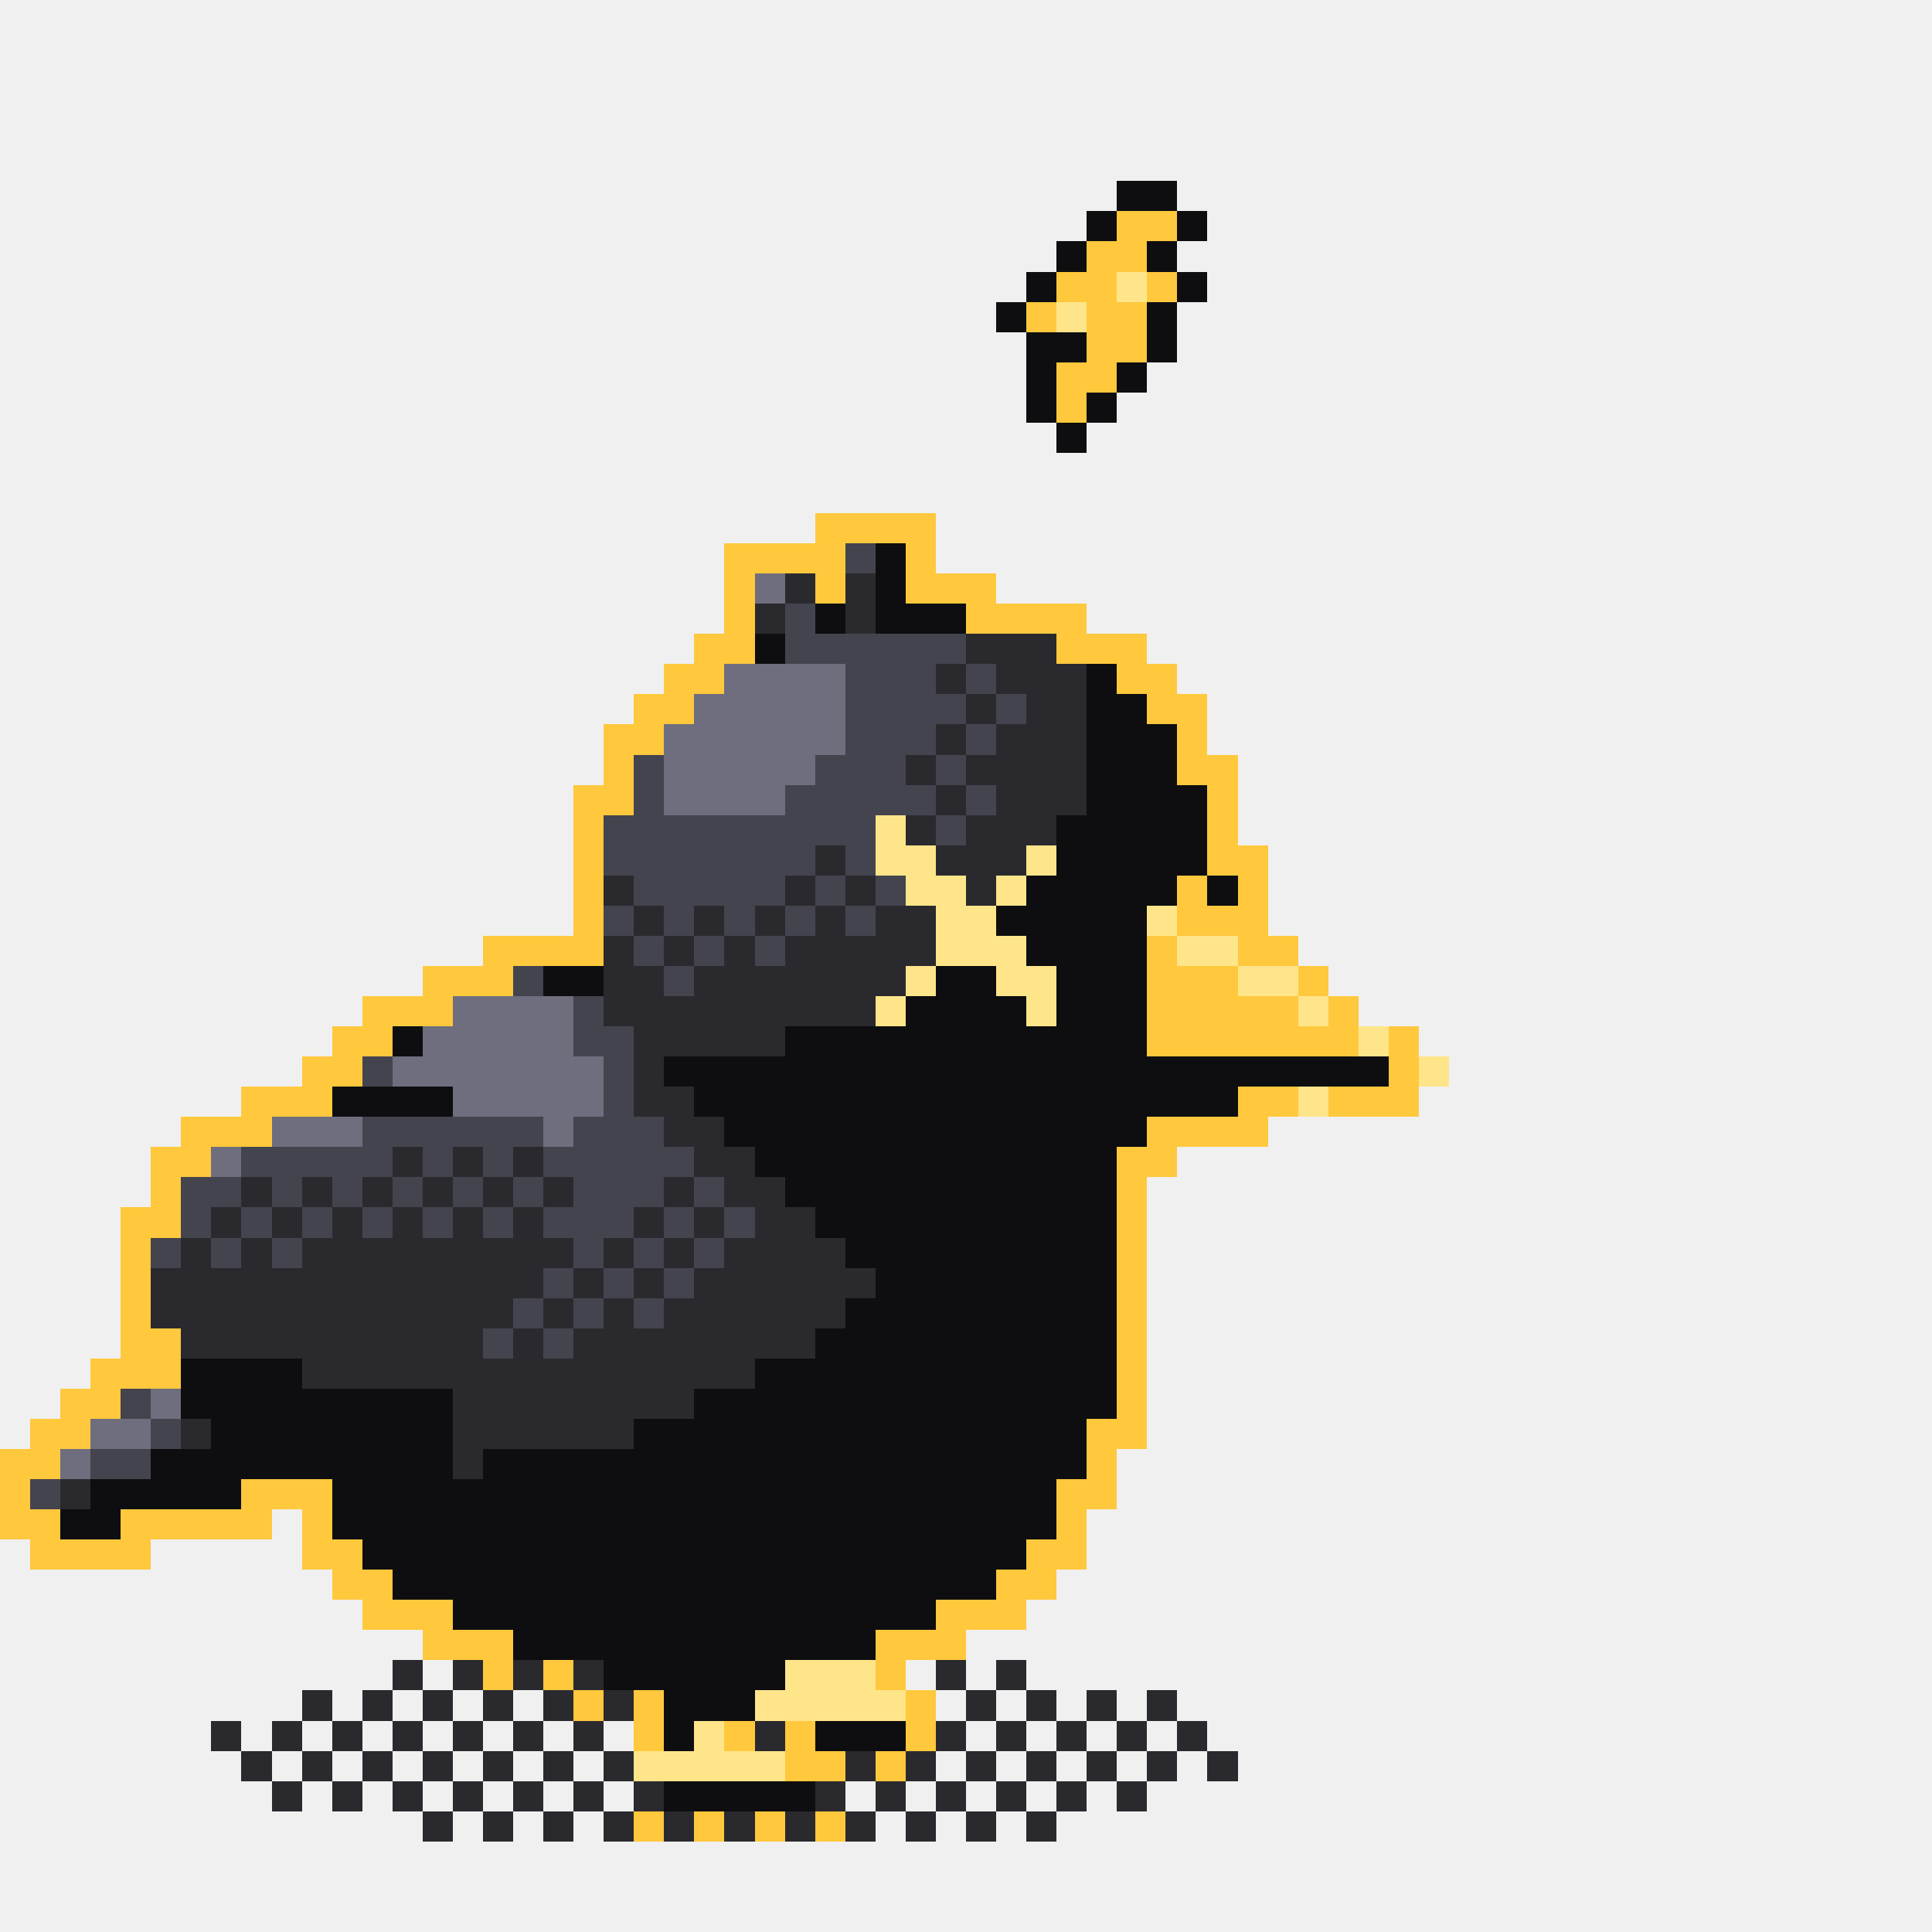
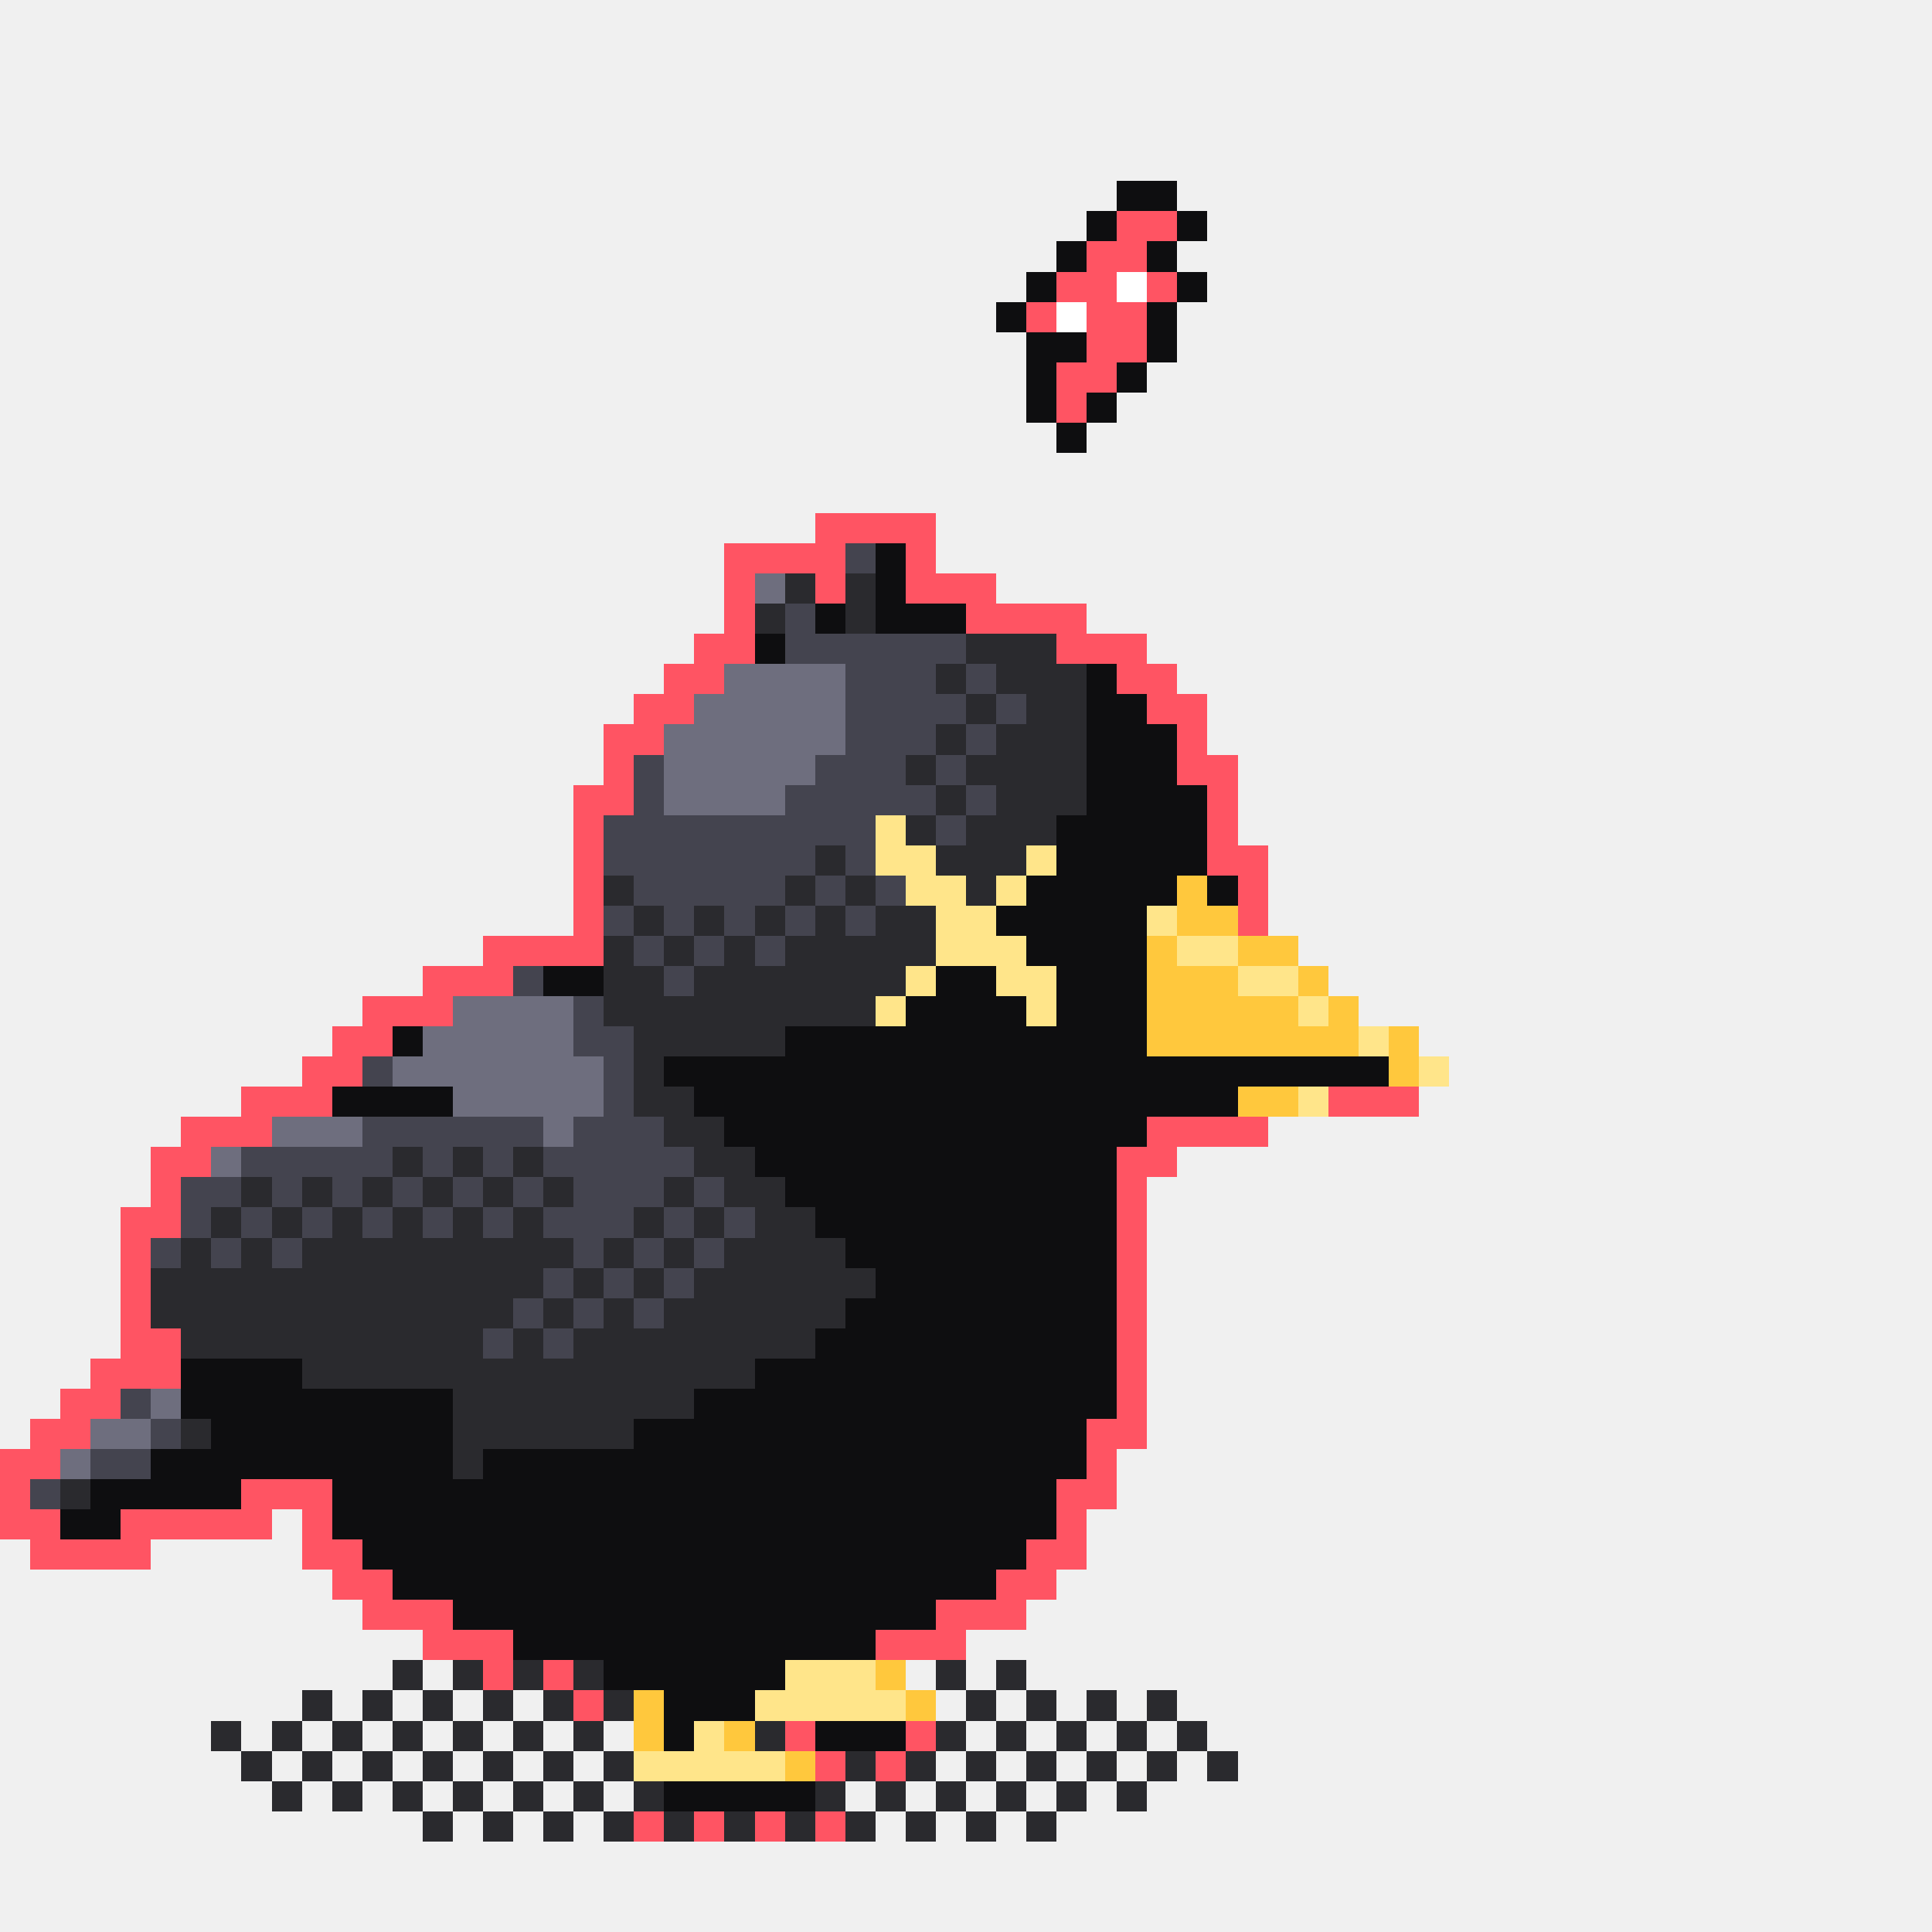
<svg xmlns="http://www.w3.org/2000/svg" viewBox="0 0 64 64" width="64" height="64" shape-rendering="crispEdges">
  <rect x="37" y="6" width="2" height="1" fill="#0E0E10" />
  <rect x="36" y="7" width="1" height="1" fill="#0E0E10" />
-   <rect x="37" y="7" width="2" height="1" fill="#FFC83D" />
+   <rect x="37" y="7" width="2" height="1" fill="#FF5463" />
  <rect x="39" y="7" width="1" height="1" fill="#0E0E10" />
  <rect x="35" y="8" width="1" height="1" fill="#0E0E10" />
-   <rect x="36" y="8" width="2" height="1" fill="#FFC83D" />
+   <rect x="36" y="8" width="2" height="1" fill="#FF5463" />
  <rect x="38" y="8" width="1" height="1" fill="#0E0E10" />
  <rect x="34" y="9" width="1" height="1" fill="#0E0E10" />
-   <rect x="35" y="9" width="2" height="1" fill="#FFC83D" />
-   <rect x="37" y="9" width="1" height="1" fill="#FFE58A" />
-   <rect x="38" y="9" width="1" height="1" fill="#FFC83D" />
+   <rect x="35" y="9" width="2" height="1" fill="#FF5463" />
+   <rect x="37" y="9" width="1" height="1" fill="#FFFFFF" />
+   <rect x="38" y="9" width="1" height="1" fill="#FF5463" />
  <rect x="39" y="9" width="1" height="1" fill="#0E0E10" />
  <rect x="33" y="10" width="1" height="1" fill="#0E0E10" />
-   <rect x="34" y="10" width="1" height="1" fill="#FFC83D" />
-   <rect x="35" y="10" width="1" height="1" fill="#FFE58A" />
-   <rect x="36" y="10" width="2" height="1" fill="#FFC83D" />
+   <rect x="34" y="10" width="1" height="1" fill="#FF5463" />
+   <rect x="35" y="10" width="1" height="1" fill="#FFFFFF" />
+   <rect x="36" y="10" width="2" height="1" fill="#FF5463" />
  <rect x="38" y="10" width="1" height="1" fill="#0E0E10" />
  <rect x="34" y="11" width="2" height="1" fill="#0E0E10" />
-   <rect x="36" y="11" width="2" height="1" fill="#FFC83D" />
+   <rect x="36" y="11" width="2" height="1" fill="#FF5463" />
  <rect x="38" y="11" width="1" height="1" fill="#0E0E10" />
  <rect x="34" y="12" width="1" height="1" fill="#0E0E10" />
-   <rect x="35" y="12" width="2" height="1" fill="#FFC83D" />
+   <rect x="35" y="12" width="2" height="1" fill="#FF5463" />
  <rect x="37" y="12" width="1" height="1" fill="#0E0E10" />
  <rect x="34" y="13" width="1" height="1" fill="#0E0E10" />
-   <rect x="35" y="13" width="1" height="1" fill="#FFC83D" />
+   <rect x="35" y="13" width="1" height="1" fill="#FF5463" />
  <rect x="36" y="13" width="1" height="1" fill="#0E0E10" />
  <rect x="35" y="14" width="1" height="1" fill="#0E0E10" />
-   <rect x="27" y="17" width="4" height="1" fill="#FFC83D" />
-   <rect x="24" y="18" width="4" height="1" fill="#FFC83D" />
+   <rect x="27" y="17" width="4" height="1" fill="#FF5463" />
+   <rect x="24" y="18" width="4" height="1" fill="#FF5463" />
  <rect x="28" y="18" width="1" height="1" fill="#44444F" />
  <rect x="29" y="18" width="1" height="1" fill="#0E0E10" />
-   <rect x="30" y="18" width="1" height="1" fill="#FFC83D" />
-   <rect x="24" y="19" width="1" height="1" fill="#FFC83D" />
+   <rect x="30" y="18" width="1" height="1" fill="#FF5463" />
+   <rect x="24" y="19" width="1" height="1" fill="#FF5463" />
  <rect x="25" y="19" width="1" height="1" fill="#6E6E7E" />
  <rect x="26" y="19" width="1" height="1" fill="#2A2A2E" />
-   <rect x="27" y="19" width="1" height="1" fill="#FFC83D" />
+   <rect x="27" y="19" width="1" height="1" fill="#FF5463" />
  <rect x="28" y="19" width="1" height="1" fill="#2A2A2E" />
  <rect x="29" y="19" width="1" height="1" fill="#0E0E10" />
-   <rect x="30" y="19" width="3" height="1" fill="#FFC83D" />
-   <rect x="24" y="20" width="1" height="1" fill="#FFC83D" />
+   <rect x="30" y="19" width="3" height="1" fill="#FF5463" />
+   <rect x="24" y="20" width="1" height="1" fill="#FF5463" />
  <rect x="25" y="20" width="1" height="1" fill="#2A2A2E" />
  <rect x="26" y="20" width="1" height="1" fill="#44444F" />
  <rect x="27" y="20" width="1" height="1" fill="#0E0E10" />
  <rect x="28" y="20" width="1" height="1" fill="#2A2A2E" />
  <rect x="29" y="20" width="3" height="1" fill="#0E0E10" />
-   <rect x="32" y="20" width="4" height="1" fill="#FFC83D" />
-   <rect x="23" y="21" width="2" height="1" fill="#FFC83D" />
+   <rect x="32" y="20" width="4" height="1" fill="#FF5463" />
+   <rect x="23" y="21" width="2" height="1" fill="#FF5463" />
  <rect x="25" y="21" width="1" height="1" fill="#0E0E10" />
  <rect x="26" y="21" width="6" height="1" fill="#44444F" />
  <rect x="32" y="21" width="3" height="1" fill="#2A2A2E" />
-   <rect x="35" y="21" width="3" height="1" fill="#FFC83D" />
-   <rect x="22" y="22" width="2" height="1" fill="#FFC83D" />
+   <rect x="35" y="21" width="3" height="1" fill="#FF5463" />
+   <rect x="22" y="22" width="2" height="1" fill="#FF5463" />
  <rect x="24" y="22" width="4" height="1" fill="#6E6E7E" />
  <rect x="28" y="22" width="3" height="1" fill="#44444F" />
  <rect x="31" y="22" width="1" height="1" fill="#2A2A2E" />
  <rect x="32" y="22" width="1" height="1" fill="#44444F" />
  <rect x="33" y="22" width="3" height="1" fill="#2A2A2E" />
  <rect x="36" y="22" width="1" height="1" fill="#0E0E10" />
-   <rect x="37" y="22" width="2" height="1" fill="#FFC83D" />
-   <rect x="21" y="23" width="2" height="1" fill="#FFC83D" />
+   <rect x="37" y="22" width="2" height="1" fill="#FF5463" />
+   <rect x="21" y="23" width="2" height="1" fill="#FF5463" />
  <rect x="23" y="23" width="5" height="1" fill="#6E6E7E" />
  <rect x="28" y="23" width="4" height="1" fill="#44444F" />
  <rect x="32" y="23" width="1" height="1" fill="#2A2A2E" />
  <rect x="33" y="23" width="1" height="1" fill="#44444F" />
  <rect x="34" y="23" width="2" height="1" fill="#2A2A2E" />
  <rect x="36" y="23" width="2" height="1" fill="#0E0E10" />
-   <rect x="38" y="23" width="2" height="1" fill="#FFC83D" />
-   <rect x="20" y="24" width="2" height="1" fill="#FFC83D" />
+   <rect x="38" y="23" width="2" height="1" fill="#FF5463" />
+   <rect x="20" y="24" width="2" height="1" fill="#FF5463" />
  <rect x="22" y="24" width="6" height="1" fill="#6E6E7E" />
  <rect x="28" y="24" width="3" height="1" fill="#44444F" />
  <rect x="31" y="24" width="1" height="1" fill="#2A2A2E" />
  <rect x="32" y="24" width="1" height="1" fill="#44444F" />
  <rect x="33" y="24" width="3" height="1" fill="#2A2A2E" />
  <rect x="36" y="24" width="3" height="1" fill="#0E0E10" />
-   <rect x="39" y="24" width="1" height="1" fill="#FFC83D" />
-   <rect x="20" y="25" width="1" height="1" fill="#FFC83D" />
+   <rect x="39" y="24" width="1" height="1" fill="#FF5463" />
+   <rect x="20" y="25" width="1" height="1" fill="#FF5463" />
  <rect x="21" y="25" width="1" height="1" fill="#44444F" />
  <rect x="22" y="25" width="5" height="1" fill="#6E6E7E" />
  <rect x="27" y="25" width="3" height="1" fill="#44444F" />
  <rect x="30" y="25" width="1" height="1" fill="#2A2A2E" />
  <rect x="31" y="25" width="1" height="1" fill="#44444F" />
  <rect x="32" y="25" width="4" height="1" fill="#2A2A2E" />
  <rect x="36" y="25" width="3" height="1" fill="#0E0E10" />
-   <rect x="39" y="25" width="2" height="1" fill="#FFC83D" />
-   <rect x="19" y="26" width="2" height="1" fill="#FFC83D" />
+   <rect x="39" y="25" width="2" height="1" fill="#FF5463" />
+   <rect x="19" y="26" width="2" height="1" fill="#FF5463" />
  <rect x="21" y="26" width="1" height="1" fill="#44444F" />
  <rect x="22" y="26" width="4" height="1" fill="#6E6E7E" />
  <rect x="26" y="26" width="5" height="1" fill="#44444F" />
  <rect x="31" y="26" width="1" height="1" fill="#2A2A2E" />
  <rect x="32" y="26" width="1" height="1" fill="#44444F" />
  <rect x="33" y="26" width="3" height="1" fill="#2A2A2E" />
  <rect x="36" y="26" width="4" height="1" fill="#0E0E10" />
-   <rect x="40" y="26" width="1" height="1" fill="#FFC83D" />
-   <rect x="19" y="27" width="1" height="1" fill="#FFC83D" />
+   <rect x="40" y="26" width="1" height="1" fill="#FF5463" />
+   <rect x="19" y="27" width="1" height="1" fill="#FF5463" />
  <rect x="20" y="27" width="9" height="1" fill="#44444F" />
  <rect x="29" y="27" width="1" height="1" fill="#FFE58A" />
  <rect x="30" y="27" width="1" height="1" fill="#2A2A2E" />
  <rect x="31" y="27" width="1" height="1" fill="#44444F" />
  <rect x="32" y="27" width="3" height="1" fill="#2A2A2E" />
  <rect x="35" y="27" width="5" height="1" fill="#0E0E10" />
-   <rect x="40" y="27" width="1" height="1" fill="#FFC83D" />
-   <rect x="19" y="28" width="1" height="1" fill="#FFC83D" />
+   <rect x="40" y="27" width="1" height="1" fill="#FF5463" />
+   <rect x="19" y="28" width="1" height="1" fill="#FF5463" />
  <rect x="20" y="28" width="7" height="1" fill="#44444F" />
  <rect x="27" y="28" width="1" height="1" fill="#2A2A2E" />
  <rect x="28" y="28" width="1" height="1" fill="#44444F" />
  <rect x="29" y="28" width="2" height="1" fill="#FFE58A" />
  <rect x="31" y="28" width="3" height="1" fill="#2A2A2E" />
  <rect x="34" y="28" width="1" height="1" fill="#FFE58A" />
  <rect x="35" y="28" width="5" height="1" fill="#0E0E10" />
-   <rect x="40" y="28" width="2" height="1" fill="#FFC83D" />
-   <rect x="19" y="29" width="1" height="1" fill="#FFC83D" />
+   <rect x="40" y="28" width="2" height="1" fill="#FF5463" />
+   <rect x="19" y="29" width="1" height="1" fill="#FF5463" />
  <rect x="20" y="29" width="1" height="1" fill="#2A2A2E" />
  <rect x="21" y="29" width="5" height="1" fill="#44444F" />
  <rect x="26" y="29" width="1" height="1" fill="#2A2A2E" />
  <rect x="27" y="29" width="1" height="1" fill="#44444F" />
  <rect x="28" y="29" width="1" height="1" fill="#2A2A2E" />
  <rect x="29" y="29" width="1" height="1" fill="#44444F" />
  <rect x="30" y="29" width="2" height="1" fill="#FFE58A" />
  <rect x="32" y="29" width="1" height="1" fill="#2A2A2E" />
  <rect x="33" y="29" width="1" height="1" fill="#FFE58A" />
  <rect x="34" y="29" width="5" height="1" fill="#0E0E10" />
  <rect x="39" y="29" width="1" height="1" fill="#FFC83D" />
  <rect x="40" y="29" width="1" height="1" fill="#0E0E10" />
-   <rect x="41" y="29" width="1" height="1" fill="#FFC83D" />
-   <rect x="19" y="30" width="1" height="1" fill="#FFC83D" />
+   <rect x="41" y="29" width="1" height="1" fill="#FF5463" />
+   <rect x="19" y="30" width="1" height="1" fill="#FF5463" />
  <rect x="20" y="30" width="1" height="1" fill="#44444F" />
  <rect x="21" y="30" width="1" height="1" fill="#2A2A2E" />
  <rect x="22" y="30" width="1" height="1" fill="#44444F" />
  <rect x="23" y="30" width="1" height="1" fill="#2A2A2E" />
  <rect x="24" y="30" width="1" height="1" fill="#44444F" />
  <rect x="25" y="30" width="1" height="1" fill="#2A2A2E" />
  <rect x="26" y="30" width="1" height="1" fill="#44444F" />
  <rect x="27" y="30" width="1" height="1" fill="#2A2A2E" />
  <rect x="28" y="30" width="1" height="1" fill="#44444F" />
  <rect x="29" y="30" width="2" height="1" fill="#2A2A2E" />
  <rect x="31" y="30" width="2" height="1" fill="#FFE58A" />
  <rect x="33" y="30" width="5" height="1" fill="#0E0E10" />
  <rect x="38" y="30" width="1" height="1" fill="#FFE58A" />
-   <rect x="39" y="30" width="3" height="1" fill="#FFC83D" />
-   <rect x="16" y="31" width="4" height="1" fill="#FFC83D" />
+   <rect x="39" y="30" width="2" height="1" fill="#FFC83D" />
+   <rect x="41" y="30" width="1" height="1" fill="#FF5463" />
+   <rect x="16" y="31" width="4" height="1" fill="#FF5463" />
  <rect x="20" y="31" width="1" height="1" fill="#2A2A2E" />
  <rect x="21" y="31" width="1" height="1" fill="#44444F" />
  <rect x="22" y="31" width="1" height="1" fill="#2A2A2E" />
  <rect x="23" y="31" width="1" height="1" fill="#44444F" />
  <rect x="24" y="31" width="1" height="1" fill="#2A2A2E" />
  <rect x="25" y="31" width="1" height="1" fill="#44444F" />
  <rect x="26" y="31" width="5" height="1" fill="#2A2A2E" />
  <rect x="31" y="31" width="3" height="1" fill="#FFE58A" />
  <rect x="34" y="31" width="4" height="1" fill="#0E0E10" />
  <rect x="38" y="31" width="1" height="1" fill="#FFC83D" />
  <rect x="39" y="31" width="2" height="1" fill="#FFE58A" />
  <rect x="41" y="31" width="2" height="1" fill="#FFC83D" />
-   <rect x="14" y="32" width="3" height="1" fill="#FFC83D" />
+   <rect x="14" y="32" width="3" height="1" fill="#FF5463" />
  <rect x="17" y="32" width="1" height="1" fill="#44444F" />
  <rect x="18" y="32" width="2" height="1" fill="#0E0E10" />
  <rect x="20" y="32" width="2" height="1" fill="#2A2A2E" />
  <rect x="22" y="32" width="1" height="1" fill="#44444F" />
  <rect x="23" y="32" width="7" height="1" fill="#2A2A2E" />
  <rect x="30" y="32" width="1" height="1" fill="#FFE58A" />
  <rect x="31" y="32" width="2" height="1" fill="#0E0E10" />
  <rect x="33" y="32" width="2" height="1" fill="#FFE58A" />
  <rect x="35" y="32" width="3" height="1" fill="#0E0E10" />
  <rect x="38" y="32" width="3" height="1" fill="#FFC83D" />
  <rect x="41" y="32" width="2" height="1" fill="#FFE58A" />
  <rect x="43" y="32" width="1" height="1" fill="#FFC83D" />
-   <rect x="12" y="33" width="3" height="1" fill="#FFC83D" />
+   <rect x="12" y="33" width="3" height="1" fill="#FF5463" />
  <rect x="15" y="33" width="4" height="1" fill="#6E6E7E" />
  <rect x="19" y="33" width="1" height="1" fill="#44444F" />
  <rect x="20" y="33" width="9" height="1" fill="#2A2A2E" />
  <rect x="29" y="33" width="1" height="1" fill="#FFE58A" />
  <rect x="30" y="33" width="4" height="1" fill="#0E0E10" />
  <rect x="34" y="33" width="1" height="1" fill="#FFE58A" />
  <rect x="35" y="33" width="3" height="1" fill="#0E0E10" />
  <rect x="38" y="33" width="5" height="1" fill="#FFC83D" />
  <rect x="43" y="33" width="1" height="1" fill="#FFE58A" />
  <rect x="44" y="33" width="1" height="1" fill="#FFC83D" />
-   <rect x="11" y="34" width="2" height="1" fill="#FFC83D" />
+   <rect x="11" y="34" width="2" height="1" fill="#FF5463" />
  <rect x="13" y="34" width="1" height="1" fill="#0E0E10" />
  <rect x="14" y="34" width="5" height="1" fill="#6E6E7E" />
  <rect x="19" y="34" width="2" height="1" fill="#44444F" />
  <rect x="21" y="34" width="5" height="1" fill="#2A2A2E" />
  <rect x="26" y="34" width="12" height="1" fill="#0E0E10" />
  <rect x="38" y="34" width="7" height="1" fill="#FFC83D" />
  <rect x="45" y="34" width="1" height="1" fill="#FFE58A" />
  <rect x="46" y="34" width="1" height="1" fill="#FFC83D" />
-   <rect x="10" y="35" width="2" height="1" fill="#FFC83D" />
+   <rect x="10" y="35" width="2" height="1" fill="#FF5463" />
  <rect x="12" y="35" width="1" height="1" fill="#44444F" />
  <rect x="13" y="35" width="7" height="1" fill="#6E6E7E" />
  <rect x="20" y="35" width="1" height="1" fill="#44444F" />
  <rect x="21" y="35" width="1" height="1" fill="#2A2A2E" />
  <rect x="22" y="35" width="24" height="1" fill="#0E0E10" />
  <rect x="46" y="35" width="1" height="1" fill="#FFC83D" />
  <rect x="47" y="35" width="1" height="1" fill="#FFE58A" />
-   <rect x="8" y="36" width="3" height="1" fill="#FFC83D" />
+   <rect x="8" y="36" width="3" height="1" fill="#FF5463" />
  <rect x="11" y="36" width="4" height="1" fill="#0E0E10" />
  <rect x="15" y="36" width="5" height="1" fill="#6E6E7E" />
  <rect x="20" y="36" width="1" height="1" fill="#44444F" />
  <rect x="21" y="36" width="2" height="1" fill="#2A2A2E" />
  <rect x="23" y="36" width="18" height="1" fill="#0E0E10" />
  <rect x="41" y="36" width="2" height="1" fill="#FFC83D" />
  <rect x="43" y="36" width="1" height="1" fill="#FFE58A" />
-   <rect x="44" y="36" width="3" height="1" fill="#FFC83D" />
-   <rect x="6" y="37" width="3" height="1" fill="#FFC83D" />
+   <rect x="44" y="36" width="3" height="1" fill="#FF5463" />
+   <rect x="6" y="37" width="3" height="1" fill="#FF5463" />
  <rect x="9" y="37" width="3" height="1" fill="#6E6E7E" />
  <rect x="12" y="37" width="6" height="1" fill="#44444F" />
  <rect x="18" y="37" width="1" height="1" fill="#6E6E7E" />
  <rect x="19" y="37" width="3" height="1" fill="#44444F" />
  <rect x="22" y="37" width="2" height="1" fill="#2A2A2E" />
  <rect x="24" y="37" width="14" height="1" fill="#0E0E10" />
-   <rect x="38" y="37" width="4" height="1" fill="#FFC83D" />
-   <rect x="5" y="38" width="2" height="1" fill="#FFC83D" />
+   <rect x="38" y="37" width="4" height="1" fill="#FF5463" />
+   <rect x="5" y="38" width="2" height="1" fill="#FF5463" />
  <rect x="7" y="38" width="1" height="1" fill="#6E6E7E" />
  <rect x="8" y="38" width="5" height="1" fill="#44444F" />
  <rect x="13" y="38" width="1" height="1" fill="#2A2A2E" />
  <rect x="14" y="38" width="1" height="1" fill="#44444F" />
  <rect x="15" y="38" width="1" height="1" fill="#2A2A2E" />
  <rect x="16" y="38" width="1" height="1" fill="#44444F" />
  <rect x="17" y="38" width="1" height="1" fill="#2A2A2E" />
  <rect x="18" y="38" width="5" height="1" fill="#44444F" />
  <rect x="23" y="38" width="2" height="1" fill="#2A2A2E" />
  <rect x="25" y="38" width="12" height="1" fill="#0E0E10" />
-   <rect x="37" y="38" width="2" height="1" fill="#FFC83D" />
-   <rect x="5" y="39" width="1" height="1" fill="#FFC83D" />
+   <rect x="37" y="38" width="2" height="1" fill="#FF5463" />
+   <rect x="5" y="39" width="1" height="1" fill="#FF5463" />
  <rect x="6" y="39" width="2" height="1" fill="#44444F" />
  <rect x="8" y="39" width="1" height="1" fill="#2A2A2E" />
  <rect x="9" y="39" width="1" height="1" fill="#44444F" />
  <rect x="10" y="39" width="1" height="1" fill="#2A2A2E" />
  <rect x="11" y="39" width="1" height="1" fill="#44444F" />
  <rect x="12" y="39" width="1" height="1" fill="#2A2A2E" />
  <rect x="13" y="39" width="1" height="1" fill="#44444F" />
  <rect x="14" y="39" width="1" height="1" fill="#2A2A2E" />
  <rect x="15" y="39" width="1" height="1" fill="#44444F" />
  <rect x="16" y="39" width="1" height="1" fill="#2A2A2E" />
  <rect x="17" y="39" width="1" height="1" fill="#44444F" />
  <rect x="18" y="39" width="1" height="1" fill="#2A2A2E" />
  <rect x="19" y="39" width="3" height="1" fill="#44444F" />
  <rect x="22" y="39" width="1" height="1" fill="#2A2A2E" />
  <rect x="23" y="39" width="1" height="1" fill="#44444F" />
  <rect x="24" y="39" width="2" height="1" fill="#2A2A2E" />
  <rect x="26" y="39" width="11" height="1" fill="#0E0E10" />
-   <rect x="37" y="39" width="1" height="1" fill="#FFC83D" />
-   <rect x="4" y="40" width="2" height="1" fill="#FFC83D" />
+   <rect x="37" y="39" width="1" height="1" fill="#FF5463" />
+   <rect x="4" y="40" width="2" height="1" fill="#FF5463" />
  <rect x="6" y="40" width="1" height="1" fill="#44444F" />
  <rect x="7" y="40" width="1" height="1" fill="#2A2A2E" />
  <rect x="8" y="40" width="1" height="1" fill="#44444F" />
  <rect x="9" y="40" width="1" height="1" fill="#2A2A2E" />
  <rect x="10" y="40" width="1" height="1" fill="#44444F" />
  <rect x="11" y="40" width="1" height="1" fill="#2A2A2E" />
  <rect x="12" y="40" width="1" height="1" fill="#44444F" />
  <rect x="13" y="40" width="1" height="1" fill="#2A2A2E" />
  <rect x="14" y="40" width="1" height="1" fill="#44444F" />
  <rect x="15" y="40" width="1" height="1" fill="#2A2A2E" />
  <rect x="16" y="40" width="1" height="1" fill="#44444F" />
  <rect x="17" y="40" width="1" height="1" fill="#2A2A2E" />
  <rect x="18" y="40" width="3" height="1" fill="#44444F" />
  <rect x="21" y="40" width="1" height="1" fill="#2A2A2E" />
  <rect x="22" y="40" width="1" height="1" fill="#44444F" />
  <rect x="23" y="40" width="1" height="1" fill="#2A2A2E" />
  <rect x="24" y="40" width="1" height="1" fill="#44444F" />
  <rect x="25" y="40" width="2" height="1" fill="#2A2A2E" />
  <rect x="27" y="40" width="10" height="1" fill="#0E0E10" />
-   <rect x="37" y="40" width="1" height="1" fill="#FFC83D" />
-   <rect x="4" y="41" width="1" height="1" fill="#FFC83D" />
+   <rect x="37" y="40" width="1" height="1" fill="#FF5463" />
+   <rect x="4" y="41" width="1" height="1" fill="#FF5463" />
  <rect x="5" y="41" width="1" height="1" fill="#44444F" />
  <rect x="6" y="41" width="1" height="1" fill="#2A2A2E" />
  <rect x="7" y="41" width="1" height="1" fill="#44444F" />
  <rect x="8" y="41" width="1" height="1" fill="#2A2A2E" />
  <rect x="9" y="41" width="1" height="1" fill="#44444F" />
  <rect x="10" y="41" width="9" height="1" fill="#2A2A2E" />
  <rect x="19" y="41" width="1" height="1" fill="#44444F" />
  <rect x="20" y="41" width="1" height="1" fill="#2A2A2E" />
  <rect x="21" y="41" width="1" height="1" fill="#44444F" />
  <rect x="22" y="41" width="1" height="1" fill="#2A2A2E" />
  <rect x="23" y="41" width="1" height="1" fill="#44444F" />
  <rect x="24" y="41" width="4" height="1" fill="#2A2A2E" />
  <rect x="28" y="41" width="9" height="1" fill="#0E0E10" />
-   <rect x="37" y="41" width="1" height="1" fill="#FFC83D" />
-   <rect x="4" y="42" width="1" height="1" fill="#FFC83D" />
+   <rect x="37" y="41" width="1" height="1" fill="#FF5463" />
+   <rect x="4" y="42" width="1" height="1" fill="#FF5463" />
  <rect x="5" y="42" width="13" height="1" fill="#2A2A2E" />
  <rect x="18" y="42" width="1" height="1" fill="#44444F" />
  <rect x="19" y="42" width="1" height="1" fill="#2A2A2E" />
  <rect x="20" y="42" width="1" height="1" fill="#44444F" />
  <rect x="21" y="42" width="1" height="1" fill="#2A2A2E" />
  <rect x="22" y="42" width="1" height="1" fill="#44444F" />
  <rect x="23" y="42" width="6" height="1" fill="#2A2A2E" />
  <rect x="29" y="42" width="8" height="1" fill="#0E0E10" />
-   <rect x="37" y="42" width="1" height="1" fill="#FFC83D" />
-   <rect x="4" y="43" width="1" height="1" fill="#FFC83D" />
+   <rect x="37" y="42" width="1" height="1" fill="#FF5463" />
+   <rect x="4" y="43" width="1" height="1" fill="#FF5463" />
  <rect x="5" y="43" width="12" height="1" fill="#2A2A2E" />
  <rect x="17" y="43" width="1" height="1" fill="#44444F" />
  <rect x="18" y="43" width="1" height="1" fill="#2A2A2E" />
  <rect x="19" y="43" width="1" height="1" fill="#44444F" />
  <rect x="20" y="43" width="1" height="1" fill="#2A2A2E" />
  <rect x="21" y="43" width="1" height="1" fill="#44444F" />
  <rect x="22" y="43" width="6" height="1" fill="#2A2A2E" />
  <rect x="28" y="43" width="9" height="1" fill="#0E0E10" />
-   <rect x="37" y="43" width="1" height="1" fill="#FFC83D" />
-   <rect x="4" y="44" width="2" height="1" fill="#FFC83D" />
+   <rect x="37" y="43" width="1" height="1" fill="#FF5463" />
+   <rect x="4" y="44" width="2" height="1" fill="#FF5463" />
  <rect x="6" y="44" width="10" height="1" fill="#2A2A2E" />
  <rect x="16" y="44" width="1" height="1" fill="#44444F" />
  <rect x="17" y="44" width="1" height="1" fill="#2A2A2E" />
  <rect x="18" y="44" width="1" height="1" fill="#44444F" />
  <rect x="19" y="44" width="8" height="1" fill="#2A2A2E" />
  <rect x="27" y="44" width="10" height="1" fill="#0E0E10" />
-   <rect x="37" y="44" width="1" height="1" fill="#FFC83D" />
-   <rect x="3" y="45" width="3" height="1" fill="#FFC83D" />
+   <rect x="37" y="44" width="1" height="1" fill="#FF5463" />
+   <rect x="3" y="45" width="3" height="1" fill="#FF5463" />
  <rect x="6" y="45" width="4" height="1" fill="#0E0E10" />
  <rect x="10" y="45" width="15" height="1" fill="#2A2A2E" />
  <rect x="25" y="45" width="12" height="1" fill="#0E0E10" />
-   <rect x="37" y="45" width="1" height="1" fill="#FFC83D" />
-   <rect x="2" y="46" width="2" height="1" fill="#FFC83D" />
+   <rect x="37" y="45" width="1" height="1" fill="#FF5463" />
+   <rect x="2" y="46" width="2" height="1" fill="#FF5463" />
  <rect x="4" y="46" width="1" height="1" fill="#44444F" />
  <rect x="5" y="46" width="1" height="1" fill="#6E6E7E" />
  <rect x="6" y="46" width="9" height="1" fill="#0E0E10" />
  <rect x="15" y="46" width="8" height="1" fill="#2A2A2E" />
  <rect x="23" y="46" width="14" height="1" fill="#0E0E10" />
-   <rect x="37" y="46" width="1" height="1" fill="#FFC83D" />
-   <rect x="1" y="47" width="2" height="1" fill="#FFC83D" />
+   <rect x="37" y="46" width="1" height="1" fill="#FF5463" />
+   <rect x="1" y="47" width="2" height="1" fill="#FF5463" />
  <rect x="3" y="47" width="2" height="1" fill="#6E6E7E" />
  <rect x="5" y="47" width="1" height="1" fill="#44444F" />
  <rect x="6" y="47" width="1" height="1" fill="#2A2A2E" />
  <rect x="7" y="47" width="8" height="1" fill="#0E0E10" />
  <rect x="15" y="47" width="6" height="1" fill="#2A2A2E" />
  <rect x="21" y="47" width="15" height="1" fill="#0E0E10" />
-   <rect x="36" y="47" width="2" height="1" fill="#FFC83D" />
-   <rect x="0" y="48" width="2" height="1" fill="#FFC83D" />
+   <rect x="36" y="47" width="2" height="1" fill="#FF5463" />
+   <rect x="0" y="48" width="2" height="1" fill="#FF5463" />
  <rect x="2" y="48" width="1" height="1" fill="#6E6E7E" />
  <rect x="3" y="48" width="2" height="1" fill="#44444F" />
  <rect x="5" y="48" width="10" height="1" fill="#0E0E10" />
  <rect x="15" y="48" width="1" height="1" fill="#2A2A2E" />
  <rect x="16" y="48" width="20" height="1" fill="#0E0E10" />
-   <rect x="36" y="48" width="1" height="1" fill="#FFC83D" />
-   <rect x="0" y="49" width="1" height="1" fill="#FFC83D" />
+   <rect x="36" y="48" width="1" height="1" fill="#FF5463" />
+   <rect x="0" y="49" width="1" height="1" fill="#FF5463" />
  <rect x="1" y="49" width="1" height="1" fill="#44444F" />
  <rect x="2" y="49" width="1" height="1" fill="#2A2A2E" />
  <rect x="3" y="49" width="5" height="1" fill="#0E0E10" />
-   <rect x="8" y="49" width="3" height="1" fill="#FFC83D" />
+   <rect x="8" y="49" width="3" height="1" fill="#FF5463" />
  <rect x="11" y="49" width="24" height="1" fill="#0E0E10" />
-   <rect x="35" y="49" width="2" height="1" fill="#FFC83D" />
-   <rect x="0" y="50" width="2" height="1" fill="#FFC83D" />
+   <rect x="35" y="49" width="2" height="1" fill="#FF5463" />
+   <rect x="0" y="50" width="2" height="1" fill="#FF5463" />
  <rect x="2" y="50" width="2" height="1" fill="#0E0E10" />
-   <rect x="4" y="50" width="5" height="1" fill="#FFC83D" />
-   <rect x="10" y="50" width="1" height="1" fill="#FFC83D" />
+   <rect x="4" y="50" width="5" height="1" fill="#FF5463" />
+   <rect x="10" y="50" width="1" height="1" fill="#FF5463" />
  <rect x="11" y="50" width="24" height="1" fill="#0E0E10" />
-   <rect x="35" y="50" width="1" height="1" fill="#FFC83D" />
-   <rect x="1" y="51" width="4" height="1" fill="#FFC83D" />
-   <rect x="10" y="51" width="2" height="1" fill="#FFC83D" />
+   <rect x="35" y="50" width="1" height="1" fill="#FF5463" />
+   <rect x="1" y="51" width="4" height="1" fill="#FF5463" />
+   <rect x="10" y="51" width="2" height="1" fill="#FF5463" />
  <rect x="12" y="51" width="22" height="1" fill="#0E0E10" />
-   <rect x="34" y="51" width="2" height="1" fill="#FFC83D" />
-   <rect x="11" y="52" width="2" height="1" fill="#FFC83D" />
+   <rect x="34" y="51" width="2" height="1" fill="#FF5463" />
+   <rect x="11" y="52" width="2" height="1" fill="#FF5463" />
  <rect x="13" y="52" width="20" height="1" fill="#0E0E10" />
-   <rect x="33" y="52" width="2" height="1" fill="#FFC83D" />
-   <rect x="12" y="53" width="3" height="1" fill="#FFC83D" />
+   <rect x="33" y="52" width="2" height="1" fill="#FF5463" />
+   <rect x="12" y="53" width="3" height="1" fill="#FF5463" />
  <rect x="15" y="53" width="16" height="1" fill="#0E0E10" />
-   <rect x="31" y="53" width="3" height="1" fill="#FFC83D" />
-   <rect x="14" y="54" width="3" height="1" fill="#FFC83D" />
+   <rect x="31" y="53" width="3" height="1" fill="#FF5463" />
+   <rect x="14" y="54" width="3" height="1" fill="#FF5463" />
  <rect x="17" y="54" width="12" height="1" fill="#0E0E10" />
-   <rect x="29" y="54" width="3" height="1" fill="#FFC83D" />
+   <rect x="29" y="54" width="3" height="1" fill="#FF5463" />
  <rect x="13" y="55" width="1" height="1" fill="#2A2A2E" />
  <rect x="15" y="55" width="1" height="1" fill="#2A2A2E" />
-   <rect x="16" y="55" width="1" height="1" fill="#FFC83D" />
+   <rect x="16" y="55" width="1" height="1" fill="#FF5463" />
  <rect x="17" y="55" width="1" height="1" fill="#2A2A2E" />
-   <rect x="18" y="55" width="1" height="1" fill="#FFC83D" />
+   <rect x="18" y="55" width="1" height="1" fill="#FF5463" />
  <rect x="19" y="55" width="1" height="1" fill="#2A2A2E" />
  <rect x="20" y="55" width="6" height="1" fill="#0E0E10" />
  <rect x="26" y="55" width="3" height="1" fill="#FFE58A" />
  <rect x="29" y="55" width="1" height="1" fill="#FFC83D" />
  <rect x="31" y="55" width="1" height="1" fill="#2A2A2E" />
  <rect x="33" y="55" width="1" height="1" fill="#2A2A2E" />
  <rect x="10" y="56" width="1" height="1" fill="#2A2A2E" />
  <rect x="12" y="56" width="1" height="1" fill="#2A2A2E" />
  <rect x="14" y="56" width="1" height="1" fill="#2A2A2E" />
  <rect x="16" y="56" width="1" height="1" fill="#2A2A2E" />
  <rect x="18" y="56" width="1" height="1" fill="#2A2A2E" />
-   <rect x="19" y="56" width="1" height="1" fill="#FFC83D" />
+   <rect x="19" y="56" width="1" height="1" fill="#FF5463" />
  <rect x="20" y="56" width="1" height="1" fill="#2A2A2E" />
  <rect x="21" y="56" width="1" height="1" fill="#FFC83D" />
  <rect x="22" y="56" width="3" height="1" fill="#0E0E10" />
  <rect x="25" y="56" width="5" height="1" fill="#FFE58A" />
  <rect x="30" y="56" width="1" height="1" fill="#FFC83D" />
  <rect x="32" y="56" width="1" height="1" fill="#2A2A2E" />
  <rect x="34" y="56" width="1" height="1" fill="#2A2A2E" />
  <rect x="36" y="56" width="1" height="1" fill="#2A2A2E" />
  <rect x="38" y="56" width="1" height="1" fill="#2A2A2E" />
  <rect x="7" y="57" width="1" height="1" fill="#2A2A2E" />
  <rect x="9" y="57" width="1" height="1" fill="#2A2A2E" />
  <rect x="11" y="57" width="1" height="1" fill="#2A2A2E" />
  <rect x="13" y="57" width="1" height="1" fill="#2A2A2E" />
  <rect x="15" y="57" width="1" height="1" fill="#2A2A2E" />
  <rect x="17" y="57" width="1" height="1" fill="#2A2A2E" />
  <rect x="19" y="57" width="1" height="1" fill="#2A2A2E" />
  <rect x="21" y="57" width="1" height="1" fill="#FFC83D" />
  <rect x="22" y="57" width="1" height="1" fill="#0E0E10" />
  <rect x="23" y="57" width="1" height="1" fill="#FFE58A" />
  <rect x="24" y="57" width="1" height="1" fill="#FFC83D" />
  <rect x="25" y="57" width="1" height="1" fill="#2A2A2E" />
-   <rect x="26" y="57" width="1" height="1" fill="#FFC83D" />
+   <rect x="26" y="57" width="1" height="1" fill="#FF5463" />
  <rect x="27" y="57" width="3" height="1" fill="#0E0E10" />
-   <rect x="30" y="57" width="1" height="1" fill="#FFC83D" />
+   <rect x="30" y="57" width="1" height="1" fill="#FF5463" />
  <rect x="31" y="57" width="1" height="1" fill="#2A2A2E" />
  <rect x="33" y="57" width="1" height="1" fill="#2A2A2E" />
  <rect x="35" y="57" width="1" height="1" fill="#2A2A2E" />
  <rect x="37" y="57" width="1" height="1" fill="#2A2A2E" />
  <rect x="39" y="57" width="1" height="1" fill="#2A2A2E" />
  <rect x="8" y="58" width="1" height="1" fill="#2A2A2E" />
  <rect x="10" y="58" width="1" height="1" fill="#2A2A2E" />
  <rect x="12" y="58" width="1" height="1" fill="#2A2A2E" />
  <rect x="14" y="58" width="1" height="1" fill="#2A2A2E" />
  <rect x="16" y="58" width="1" height="1" fill="#2A2A2E" />
  <rect x="18" y="58" width="1" height="1" fill="#2A2A2E" />
  <rect x="20" y="58" width="1" height="1" fill="#2A2A2E" />
  <rect x="21" y="58" width="5" height="1" fill="#FFE58A" />
-   <rect x="26" y="58" width="2" height="1" fill="#FFC83D" />
+   <rect x="26" y="58" width="1" height="1" fill="#FFC83D" />
+   <rect x="27" y="58" width="1" height="1" fill="#FF5463" />
  <rect x="28" y="58" width="1" height="1" fill="#2A2A2E" />
-   <rect x="29" y="58" width="1" height="1" fill="#FFC83D" />
+   <rect x="29" y="58" width="1" height="1" fill="#FF5463" />
  <rect x="30" y="58" width="1" height="1" fill="#2A2A2E" />
  <rect x="32" y="58" width="1" height="1" fill="#2A2A2E" />
  <rect x="34" y="58" width="1" height="1" fill="#2A2A2E" />
  <rect x="36" y="58" width="1" height="1" fill="#2A2A2E" />
  <rect x="38" y="58" width="1" height="1" fill="#2A2A2E" />
  <rect x="40" y="58" width="1" height="1" fill="#2A2A2E" />
  <rect x="9" y="59" width="1" height="1" fill="#2A2A2E" />
  <rect x="11" y="59" width="1" height="1" fill="#2A2A2E" />
  <rect x="13" y="59" width="1" height="1" fill="#2A2A2E" />
  <rect x="15" y="59" width="1" height="1" fill="#2A2A2E" />
  <rect x="17" y="59" width="1" height="1" fill="#2A2A2E" />
  <rect x="19" y="59" width="1" height="1" fill="#2A2A2E" />
  <rect x="21" y="59" width="1" height="1" fill="#2A2A2E" />
  <rect x="22" y="59" width="5" height="1" fill="#0E0E10" />
  <rect x="27" y="59" width="1" height="1" fill="#2A2A2E" />
  <rect x="29" y="59" width="1" height="1" fill="#2A2A2E" />
  <rect x="31" y="59" width="1" height="1" fill="#2A2A2E" />
  <rect x="33" y="59" width="1" height="1" fill="#2A2A2E" />
  <rect x="35" y="59" width="1" height="1" fill="#2A2A2E" />
  <rect x="37" y="59" width="1" height="1" fill="#2A2A2E" />
  <rect x="14" y="60" width="1" height="1" fill="#2A2A2E" />
  <rect x="16" y="60" width="1" height="1" fill="#2A2A2E" />
  <rect x="18" y="60" width="1" height="1" fill="#2A2A2E" />
  <rect x="20" y="60" width="1" height="1" fill="#2A2A2E" />
-   <rect x="21" y="60" width="1" height="1" fill="#FFC83D" />
+   <rect x="21" y="60" width="1" height="1" fill="#FF5463" />
  <rect x="22" y="60" width="1" height="1" fill="#2A2A2E" />
-   <rect x="23" y="60" width="1" height="1" fill="#FFC83D" />
+   <rect x="23" y="60" width="1" height="1" fill="#FF5463" />
  <rect x="24" y="60" width="1" height="1" fill="#2A2A2E" />
-   <rect x="25" y="60" width="1" height="1" fill="#FFC83D" />
+   <rect x="25" y="60" width="1" height="1" fill="#FF5463" />
  <rect x="26" y="60" width="1" height="1" fill="#2A2A2E" />
-   <rect x="27" y="60" width="1" height="1" fill="#FFC83D" />
+   <rect x="27" y="60" width="1" height="1" fill="#FF5463" />
  <rect x="28" y="60" width="1" height="1" fill="#2A2A2E" />
  <rect x="30" y="60" width="1" height="1" fill="#2A2A2E" />
  <rect x="32" y="60" width="1" height="1" fill="#2A2A2E" />
  <rect x="34" y="60" width="1" height="1" fill="#2A2A2E" />
</svg>
